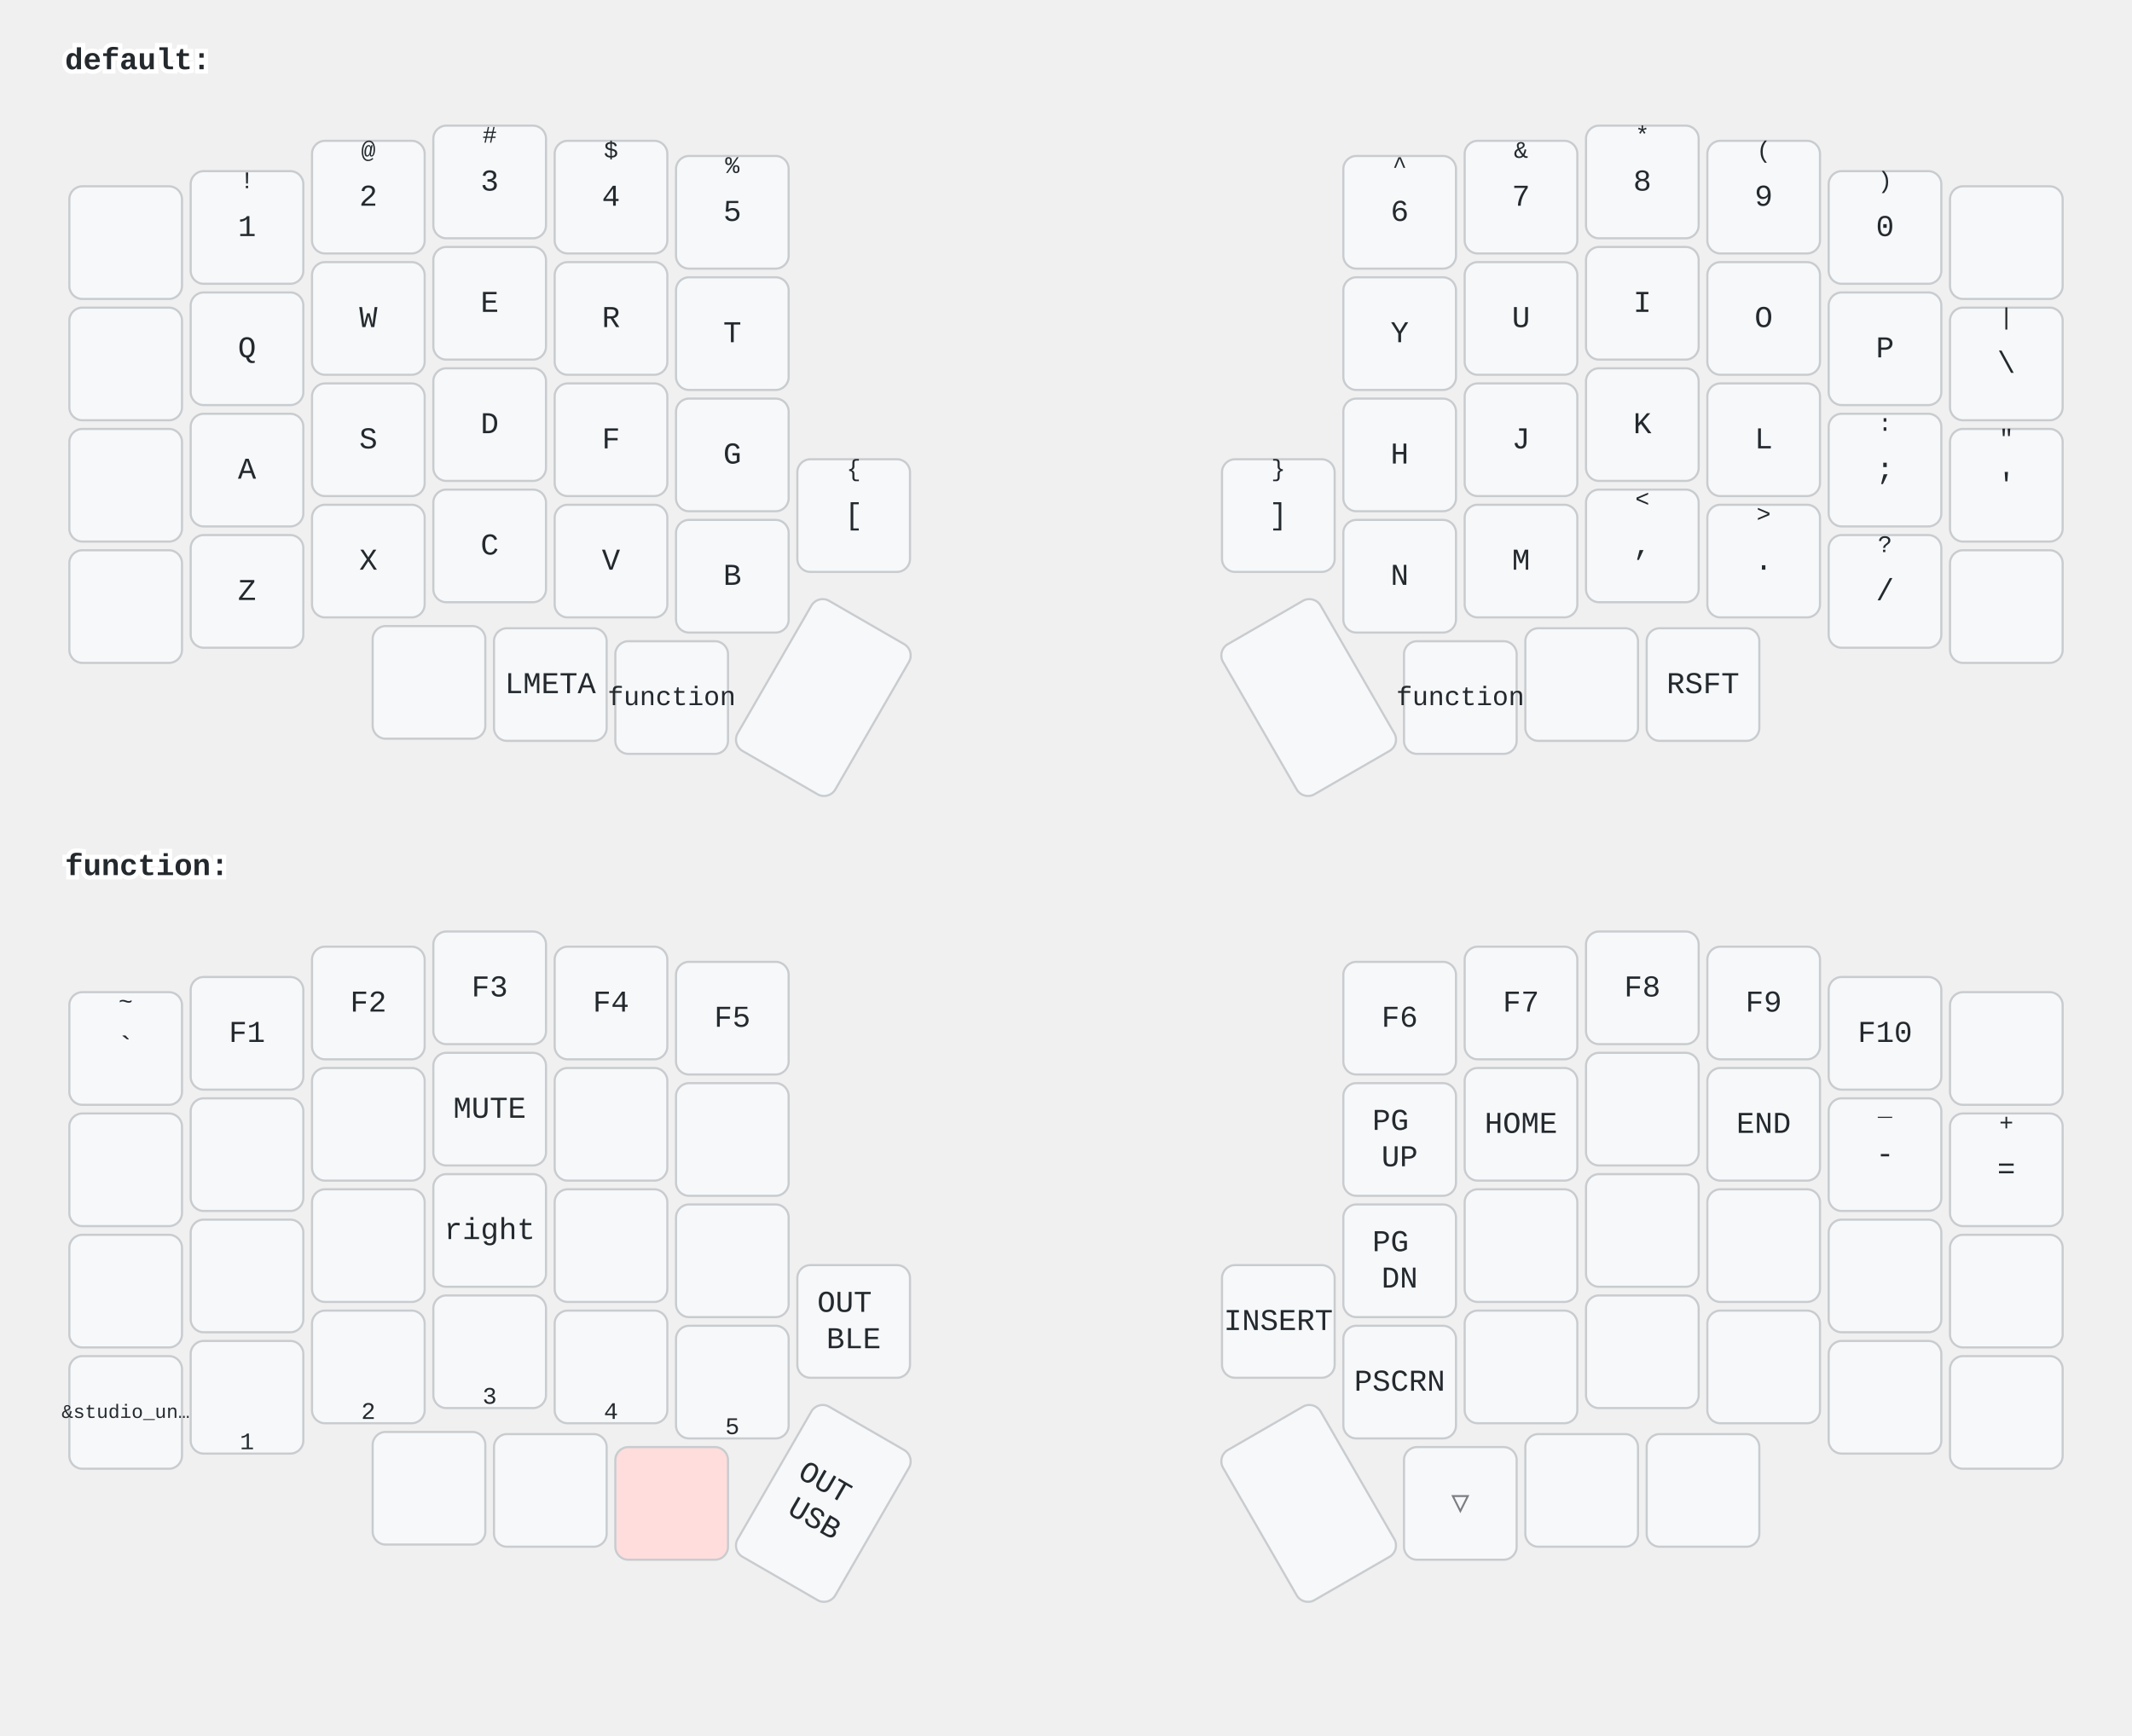
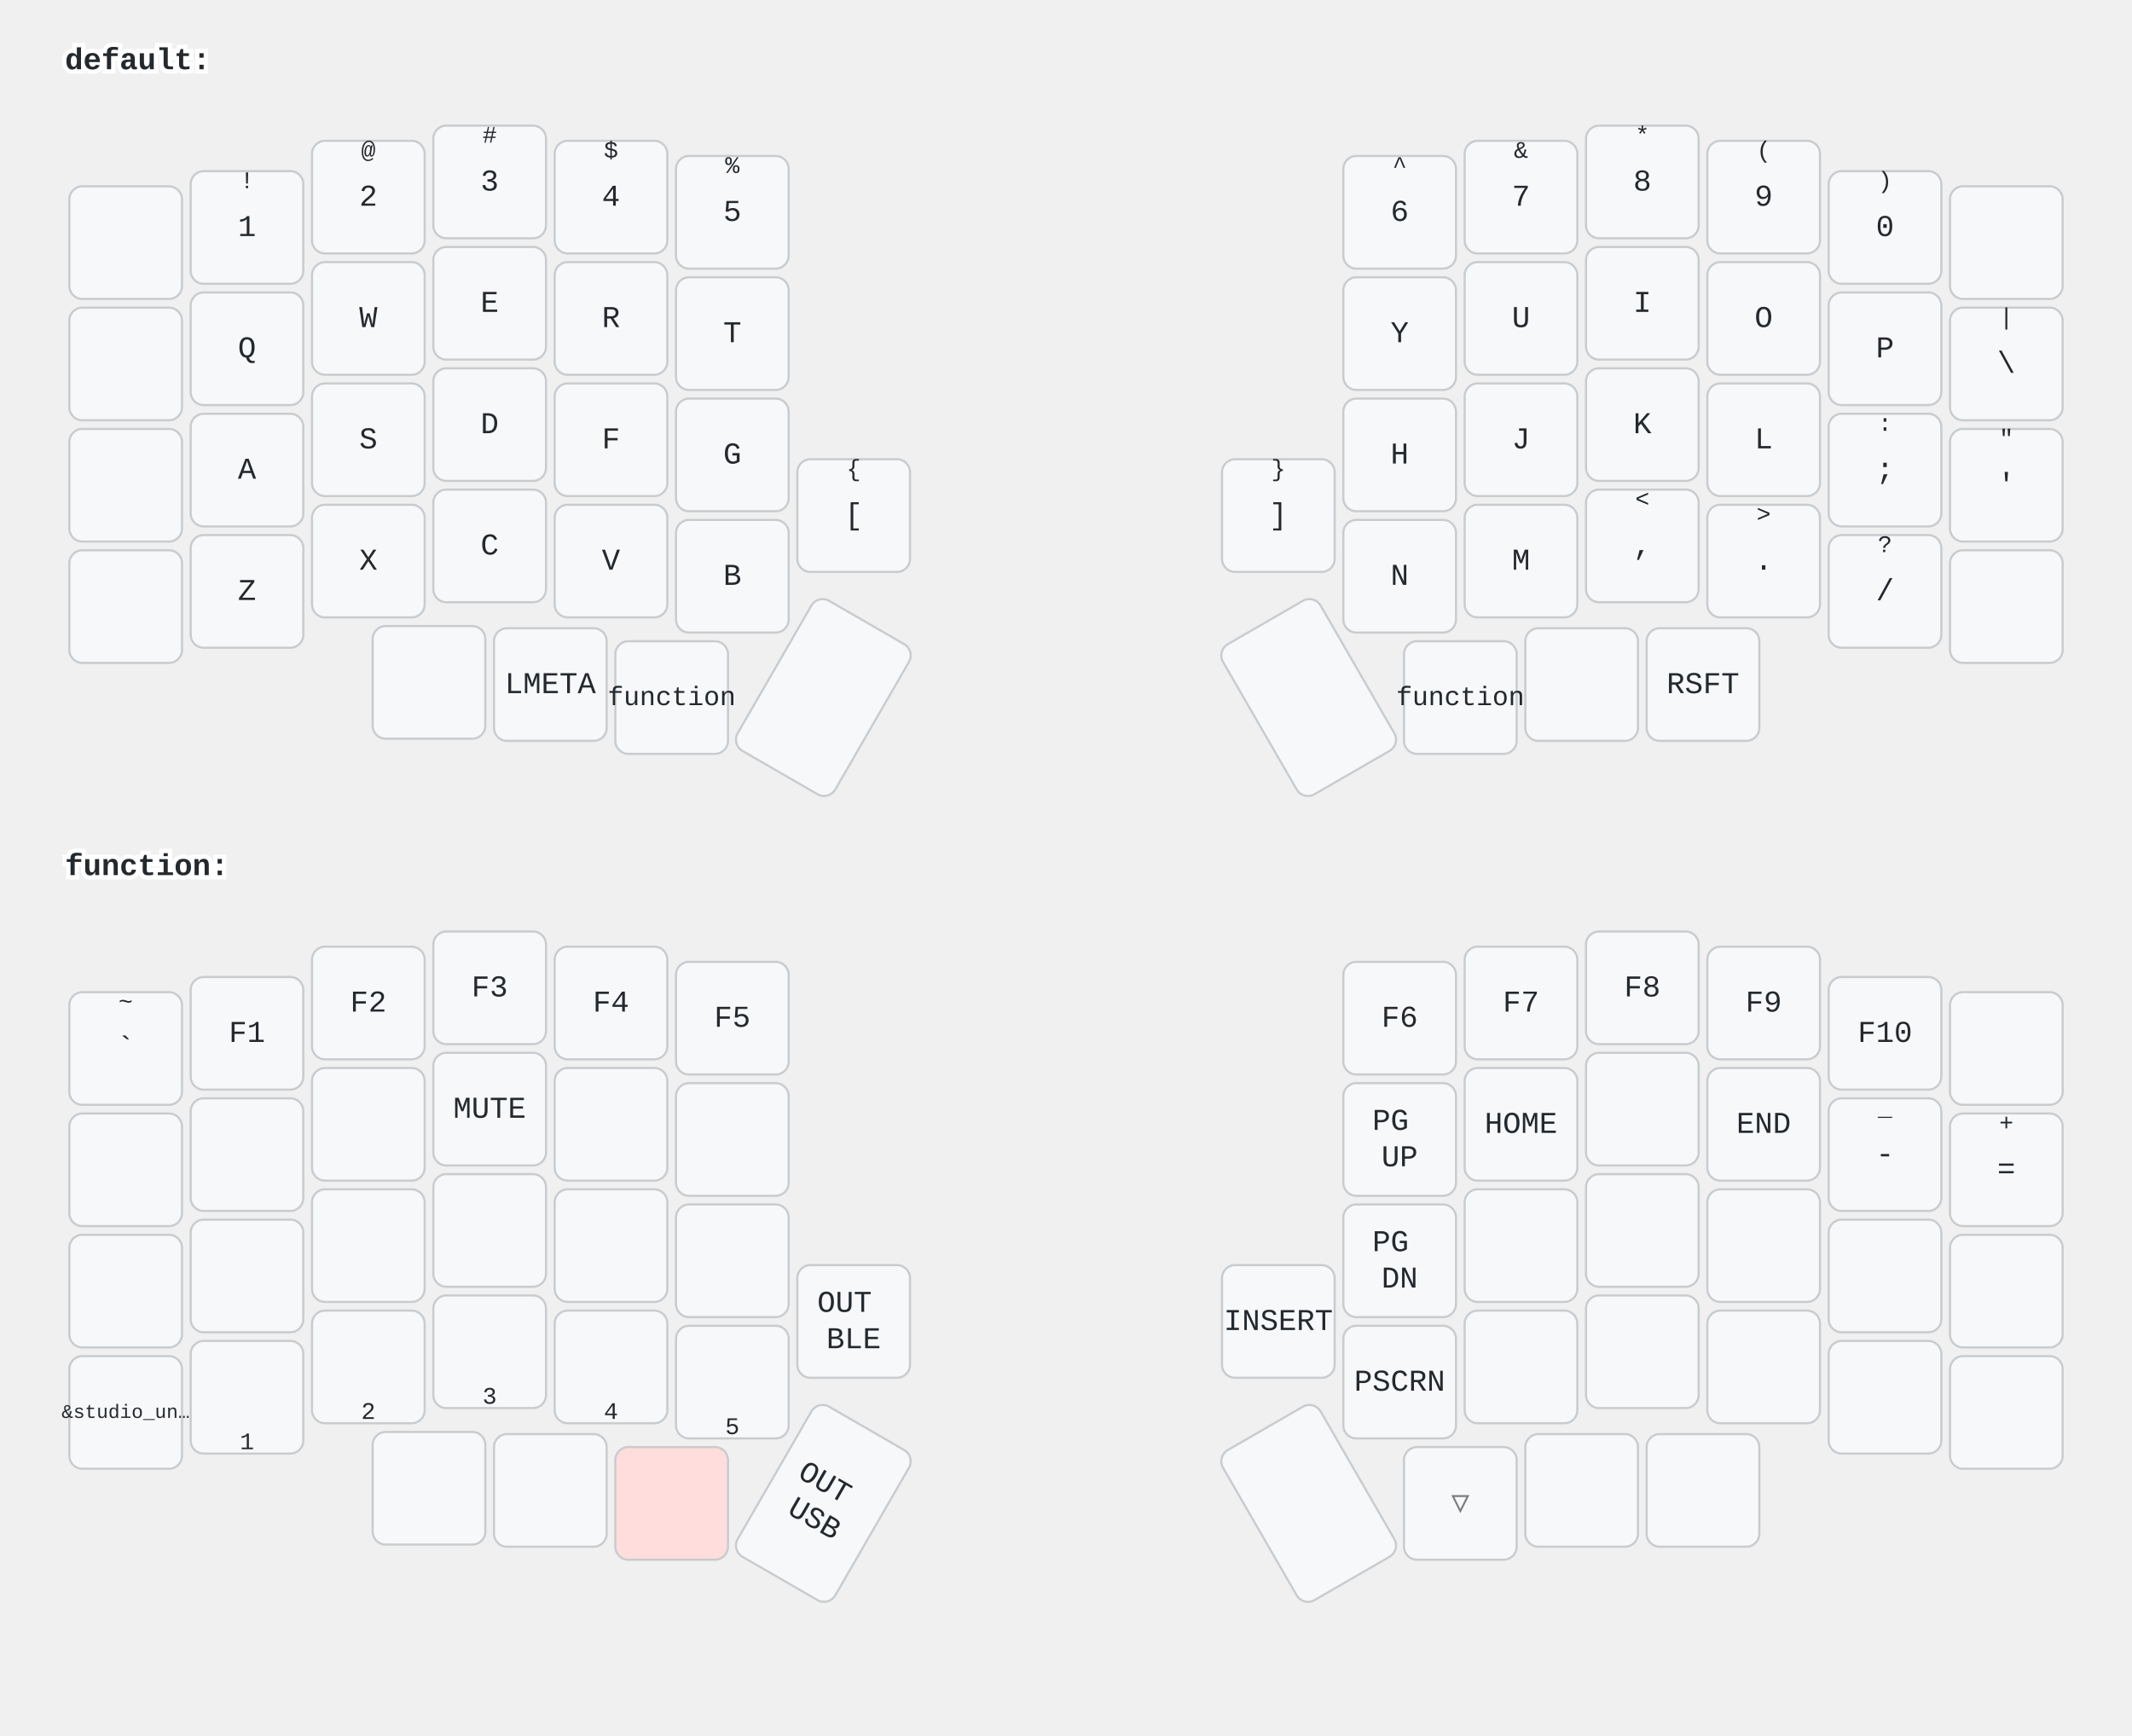
<svg xmlns="http://www.w3.org/2000/svg" xmlns:xlink="http://www.w3.org/1999/xlink" width="984" height="801" viewBox="0 0 984 801" class="keymap">
  <defs>/* start glyphs */
<svg id="mdi:apple-keyboard-caps">
      <svg id="mdi-apple-keyboard-caps" viewBox="0 0 24 24">
        <path d="M15,14V8H17.17L12,2.83L6.83,8H9V14H15M12,0L22,10H17V16H7V10H2L12,0M7,18H17V24H7V18M15,20H9V22H15V20Z" />
      </svg>
    </svg>
    <svg id="mdi:apple-keyboard-control">
      <svg id="mdi-apple-keyboard-control" viewBox="0 0 24 24">
        <path d="M19.78,11.78L18.36,13.19L12,6.83L5.64,13.19L4.22,11.78L12,4L19.78,11.78Z" />
      </svg>
    </svg>
    <svg id="mdi:apple-keyboard-option">
      <svg id="mdi-apple-keyboard-option" viewBox="0 0 24 24">
        <path d="M3,4H9.11L16.15,18H21V20H14.88L7.84,6H3V4M14,4H21V6H14V4Z" />
      </svg>
    </svg>
    <svg id="mdi:apple-keyboard-shift">
      <svg id="mdi-apple-keyboard-shift" viewBox="0 0 24 24">
        <path d="M15,18V12H17.17L12,6.83L6.83,12H9V18H15M12,4L22,14H17V20H7V14H2L12,4Z" />
      </svg>
    </svg>
    <svg id="mdi:arrow-down-bold">
      <svg id="mdi-arrow-down-bold" viewBox="0 0 24 24">
        <path d="M9,4H15V12H19.84L12,19.84L4.16,12H9V4Z" />
      </svg>
    </svg>
    <svg id="mdi:arrow-left-bold">
      <svg id="mdi-arrow-left-bold" viewBox="0 0 24 24">
        <path d="M20,9V15H12V19.84L4.16,12L12,4.16V9H20Z" />
      </svg>
    </svg>
    <svg id="mdi:arrow-right-bold">
      <svg id="mdi-arrow-right-bold" viewBox="0 0 24 24">
        <path d="M4,15V9H12V4.16L19.84,12L12,19.84V15H4Z" />
      </svg>
    </svg>
    <svg id="mdi:arrow-up-bold">
      <svg id="mdi-arrow-up-bold" viewBox="0 0 24 24">
        <path d="M15,20H9V12H4.16L12,4.16L19.84,12H15V20Z" />
      </svg>
    </svg>
    <svg id="mdi:backspace">
      <svg id="mdi-backspace" viewBox="0 0 24 24">
        <path d="M22,3H7C6.31,3 5.77,3.35 5.41,3.88L0,12L5.41,20.11C5.77,20.64 6.31,21 7,21H22A2,2 0 0,0 24,19V5A2,2 0 0,0 22,3M19,15.59L17.59,17L14,13.41L10.41,17L9,15.59L12.59,12L9,8.41L10.41,7L14,10.59L17.59,7L19,8.41L15.41,12" />
      </svg>
    </svg>
    <svg id="mdi:backspace-reverse-outline">
      <svg id="mdi-backspace-reverse-outline" viewBox="0 0 24 24">
        <path d="M5,15.59L6.41,17L10,13.41L13.59,17L15,15.59L11.41,12L15,8.41L13.59,7L10,10.59L6.41,7L5,8.41L8.59,12L5,15.59M2,3A2,2 0 0,0 0,5V19A2,2 0 0,0 2,21H17C17.69,21 18.23,20.64 18.59,20.11L24,12L18.59,3.88C18.23,3.35 17.69,3 17,3H2M2,5H17L21.72,12L17,19H2V5Z" />
      </svg>
    </svg>
    <svg id="mdi:bluetooth-connect">
      <svg id="mdi-bluetooth-connect" viewBox="0 0 24 24">
        <path d="M19,10L17,12L19,14L21,12M14.88,16.29L13,18.17V14.41M13,5.83L14.88,7.71L13,9.58M17.71,7.71L12,2H11V9.58L6.41,5L5,6.41L10.59,12L5,17.58L6.41,19L11,14.41V22H12L17.71,16.29L13.41,12M7,12L5,10L3,12L5,14L7,12Z" />
      </svg>
    </svg>
    <svg id="mdi:keyboard-esc">
      <svg id="mdi-keyboard-esc" viewBox="0 0 24 24">
        <path d="M1 7H7V9H3V11H7V13H3V15H7V17H1V7M11 7H15V9H11V11H13C14.11 11 15 11.9 15 13V15C15 16.11 14.11 17 13 17H9V15H13V13H11C9.9 13 9 12.11 9 11V9C9 7.9 9.9 7 11 7M19 7H21C22.11 7 23 7.9 23 9V10H21V9H19V15H21V14H23V15C23 16.11 22.11 17 21 17H19C17.9 17 17 16.11 17 15V9C17 7.9 17.9 7 19 7Z" />
      </svg>
    </svg>
    <svg id="mdi:keyboard-return">
      <svg id="mdi-keyboard-return" viewBox="0 0 24 24">
        <path d="M19,7V11H5.83L9.41,7.41L8,6L2,12L8,18L9.41,16.58L5.83,13H21V7H19Z" />
      </svg>
    </svg>
    <svg id="mdi:keyboard-space">
      <svg id="mdi-keyboard-space" viewBox="0 0 24 24">
        <path d="M3 15H5V19H19V15H21V19C21 20.1 20.1 21 19 21H5C3.9 21 3 20.1 3 19V15Z" />
      </svg>
    </svg>
    <svg id="mdi:keyboard-tab">
      <svg id="mdi-keyboard-tab" viewBox="0 0 24 24">
        <path d="M20,18H22V6H20M11.59,7.41L15.17,11H1V13H15.17L11.59,16.58L13,18L19,12L13,6L11.59,7.41Z" />
      </svg>
    </svg>
    <svg id="mdi:minus-circle-outline">
      <svg id="mdi-minus-circle-outline" viewBox="0 0 24 24">
        <path d="M12,20C7.59,20 4,16.41 4,12C4,7.59 7.59,4 12,4C16.41,4 20,7.59 20,12C20,16.41 16.41,20 12,20M12,2A10,10 0 0,0 2,12A10,10 0 0,0 12,22A10,10 0 0,0 22,12A10,10 0 0,0 12,2M7,13H17V11H7" />
      </svg>
    </svg>
    <svg id="mdi:volume-high">
      <svg id="mdi-volume-high" viewBox="0 0 24 24">
        <path d="M14,3.23V5.29C16.89,6.15 19,8.83 19,12C19,15.17 16.89,17.84 14,18.7V20.77C18,19.86 21,16.28 21,12C21,7.72 18,4.14 14,3.23M16.5,12C16.5,10.23 15.5,8.71 14,7.97V16C15.5,15.29 16.5,13.76 16.5,12M3,9V15H7L12,20V4L7,9H3Z" />
      </svg>
    </svg>
    <svg id="mdi:volume-low">
      <svg id="mdi-volume-low" viewBox="0 0 24 24">
        <path d="M7,9V15H11L16,20V4L11,9H7Z" />
      </svg>
    </svg>
    <svg id="mdi:volume-off">
      <svg id="mdi-volume-off" viewBox="0 0 24 24">
        <path d="M12,4L9.91,6.09L12,8.18M4.27,3L3,4.27L7.73,9H3V15H7L12,20V13.27L16.25,17.53C15.58,18.04 14.83,18.46 14,18.7V20.77C15.38,20.45 16.63,19.82 17.68,18.96L19.73,21L21,19.73L12,10.73M19,12C19,12.94 18.8,13.82 18.46,14.64L19.97,16.15C20.62,14.91 21,13.5 21,12C21,7.72 18,4.14 14,3.23V5.29C16.89,6.15 19,8.83 19,12M16.5,12C16.5,10.23 15.5,8.71 14,7.97V10.18L16.45,12.63C16.5,12.43 16.5,12.21 16.5,12Z" />
      </svg>
    </svg>
  </defs>/* end glyphs */
<style>/* inherit to force styles through use tags */
svg path {
    fill: inherit;
}

/* font and background color specifications */
svg.keymap {
    font-family: SFMono-Regular,Consolas,Liberation Mono,Menlo,monospace;
    font-size: 14px;
    font-kerning: normal;
    text-rendering: optimizeLegibility;
    fill: #24292e;
}

/* default key styling */
rect.key {
    fill: #f6f8fa;
}

rect.key, rect.combo {
    stroke: #c9cccf;
    stroke-width: 1;
}

/* default key side styling, only used is draw_key_sides is set */
rect.side {
    filter: brightness(90%);
}

/* color accent for combo boxes */
rect.combo, rect.combo-separate {
    fill: #cdf;
}

/* color accent for held keys */
rect.held, rect.combo.held {
    fill: #fdd;
}

/* color accent for ghost (optional) keys */
rect.ghost, rect.combo.ghost {
    stroke-dasharray: 4, 4;
    stroke-width: 2;
}

text {
    text-anchor: middle;
    dominant-baseline: middle;
}

/* styling for layer labels */
text.label {
    font-weight: bold;
    text-anchor: start;
    stroke: white;
    stroke-width: 4;
    paint-order: stroke;
}

/* styling for optional footer */
text.footer {
    text-anchor: end;
    dominant-baseline: auto;
    stroke: white;
    stroke-width: 4;
    paint-order: stroke;
}

/* styling for combo tap, and key non-tap label text */
text.combo, text.hold, text.shifted, text.left, text.right {
    font-size: 11px;
}

text.hold {
    text-anchor: middle;
    dominant-baseline: auto;
}

text.shifted {
    text-anchor: middle;
    dominant-baseline: hanging;
}

text.left {
    text-anchor: start;
}

text.right {
    text-anchor: end;
}

text.layer-activator {
    text-decoration: underline;
}

/* styling for hold/shifted label text in combo box */
text.combo.hold, text.combo.shifted, text.combo.left, text.combo.right {
    font-size: 8px;
}

/* lighter symbol for transparent keys */
text.trans {
    fill: #7b7e81;
}

/* styling for combo dendrons */
path.combo {
    stroke-width: 1;
    stroke: gray;
    fill: none;
}

/* Start Tabler Icons Cleanup */
/* cannot use height/width with glyphs */
.icon-tabler &gt; path {
    fill: inherit;
    stroke: inherit;
    stroke-width: 2;
}
/* hide tabler's default box */
.icon-tabler &gt; path[stroke="none"][fill="none"] {
    visibility: hidden;
}
/* End Tabler Icons Cleanup */
</style>
  <g transform="translate(30, 0)" class="layer-default">
    <text x="0" y="28" class="label" id="default">default:</text>
    <g transform="translate(0, 56)">
      <g transform="translate(28, 56)" class="key keypos-0">
        <rect rx="6" ry="6" x="-26" y="-26" width="52" height="52" class="key" />
        <use href="#mdi:keyboard-esc" xlink:href="#mdi:keyboard-esc" x="-7" y="-7" height="14" width="14.0" class="key tap glyph mdi:keyboard-esc" />
      </g>
      <g transform="translate(84, 49)" class="key keypos-1">
        <rect rx="6" ry="6" x="-26" y="-26" width="52" height="52" class="key" />
        <text x="0" y="0" class="key tap">1</text>
        <text x="0" y="-24" class="key shifted">!</text>
      </g>
      <g transform="translate(140, 35)" class="key keypos-2">
        <rect rx="6" ry="6" x="-26" y="-26" width="52" height="52" class="key" />
        <text x="0" y="0" class="key tap">2</text>
        <text x="0" y="-24" class="key shifted">@</text>
      </g>
      <g transform="translate(196, 28)" class="key keypos-3">
        <rect rx="6" ry="6" x="-26" y="-26" width="52" height="52" class="key" />
        <text x="0" y="0" class="key tap">3</text>
        <text x="0" y="-24" class="key shifted">#</text>
      </g>
      <g transform="translate(252, 35)" class="key keypos-4">
        <rect rx="6" ry="6" x="-26" y="-26" width="52" height="52" class="key" />
        <text x="0" y="0" class="key tap">4</text>
        <text x="0" y="-24" class="key shifted">$</text>
      </g>
      <g transform="translate(308, 42)" class="key keypos-5">
        <rect rx="6" ry="6" x="-26" y="-26" width="52" height="52" class="key" />
        <text x="0" y="0" class="key tap">5</text>
        <text x="0" y="-24" class="key shifted">%</text>
      </g>
      <g transform="translate(616, 42)" class="key keypos-6">
        <rect rx="6" ry="6" x="-26" y="-26" width="52" height="52" class="key" />
        <text x="0" y="0" class="key tap">6</text>
        <text x="0" y="-24" class="key shifted">^</text>
      </g>
      <g transform="translate(672, 35)" class="key keypos-7">
        <rect rx="6" ry="6" x="-26" y="-26" width="52" height="52" class="key" />
        <text x="0" y="0" class="key tap">7</text>
        <text x="0" y="-24" class="key shifted">&amp;</text>
      </g>
      <g transform="translate(728, 28)" class="key keypos-8">
        <rect rx="6" ry="6" x="-26" y="-26" width="52" height="52" class="key" />
        <text x="0" y="0" class="key tap">8</text>
        <text x="0" y="-24" class="key shifted">*</text>
      </g>
      <g transform="translate(784, 35)" class="key keypos-9">
        <rect rx="6" ry="6" x="-26" y="-26" width="52" height="52" class="key" />
        <text x="0" y="0" class="key tap">9</text>
        <text x="0" y="-24" class="key shifted">(</text>
      </g>
      <g transform="translate(840, 49)" class="key keypos-10">
        <rect rx="6" ry="6" x="-26" y="-26" width="52" height="52" class="key" />
        <text x="0" y="0" class="key tap">0</text>
        <text x="0" y="-24" class="key shifted">)</text>
      </g>
      <g transform="translate(896, 56)" class="key backspace keypos-11">
        <rect rx="6" ry="6" x="-26" y="-26" width="52" height="52" class="key backspace" />
        <use href="#mdi:backspace" xlink:href="#mdi:backspace" x="-7" y="-7" height="14" width="14.0" class="key backspace tap glyph mdi:backspace" />
      </g>
      <g transform="translate(28, 112)" class="key keypos-12">
        <rect rx="6" ry="6" x="-26" y="-26" width="52" height="52" class="key" />
        <use href="#mdi:keyboard-tab" xlink:href="#mdi:keyboard-tab" x="-7" y="-7" height="14" width="14.0" class="key tap glyph mdi:keyboard-tab" />
      </g>
      <g transform="translate(84, 105)" class="key keypos-13">
        <rect rx="6" ry="6" x="-26" y="-26" width="52" height="52" class="key" />
        <text x="0" y="0" class="key tap">Q</text>
      </g>
      <g transform="translate(140, 91)" class="key keypos-14">
        <rect rx="6" ry="6" x="-26" y="-26" width="52" height="52" class="key" />
        <text x="0" y="0" class="key tap">W</text>
      </g>
      <g transform="translate(196, 84)" class="key keypos-15">
        <rect rx="6" ry="6" x="-26" y="-26" width="52" height="52" class="key" />
        <text x="0" y="0" class="key tap">E</text>
      </g>
      <g transform="translate(252, 91)" class="key keypos-16">
        <rect rx="6" ry="6" x="-26" y="-26" width="52" height="52" class="key" />
        <text x="0" y="0" class="key tap">R</text>
      </g>
      <g transform="translate(308, 98)" class="key keypos-17">
        <rect rx="6" ry="6" x="-26" y="-26" width="52" height="52" class="key" />
        <text x="0" y="0" class="key tap">T</text>
      </g>
      <g transform="translate(616, 98)" class="key keypos-18">
        <rect rx="6" ry="6" x="-26" y="-26" width="52" height="52" class="key" />
        <text x="0" y="0" class="key tap">Y</text>
      </g>
      <g transform="translate(672, 91)" class="key keypos-19">
        <rect rx="6" ry="6" x="-26" y="-26" width="52" height="52" class="key" />
        <text x="0" y="0" class="key tap">U</text>
      </g>
      <g transform="translate(728, 84)" class="key keypos-20">
        <rect rx="6" ry="6" x="-26" y="-26" width="52" height="52" class="key" />
        <text x="0" y="0" class="key tap">I</text>
      </g>
      <g transform="translate(784, 91)" class="key keypos-21">
        <rect rx="6" ry="6" x="-26" y="-26" width="52" height="52" class="key" />
        <text x="0" y="0" class="key tap">O</text>
      </g>
      <g transform="translate(840, 105)" class="key keypos-22">
        <rect rx="6" ry="6" x="-26" y="-26" width="52" height="52" class="key" />
        <text x="0" y="0" class="key tap">P</text>
      </g>
      <g transform="translate(896, 112)" class="key keypos-23">
        <rect rx="6" ry="6" x="-26" y="-26" width="52" height="52" class="key" />
        <text x="0" y="0" class="key tap">\</text>
        <text x="0" y="-24" class="key shifted">|</text>
      </g>
      <g transform="translate(28, 168)" class="key keypos-24">
        <rect rx="6" ry="6" x="-26" y="-26" width="52" height="52" class="key" />
        <use href="#mdi:apple-keyboard-control" xlink:href="#mdi:apple-keyboard-control" x="-7" y="-7" height="14" width="14.0" class="key tap glyph mdi:apple-keyboard-control" />
      </g>
      <g transform="translate(84, 161)" class="key keypos-25">
        <rect rx="6" ry="6" x="-26" y="-26" width="52" height="52" class="key" />
        <text x="0" y="0" class="key tap">A</text>
      </g>
      <g transform="translate(140, 147)" class="key keypos-26">
        <rect rx="6" ry="6" x="-26" y="-26" width="52" height="52" class="key" />
        <text x="0" y="0" class="key tap">S</text>
      </g>
      <g transform="translate(196, 140)" class="key keypos-27">
        <rect rx="6" ry="6" x="-26" y="-26" width="52" height="52" class="key" />
        <text x="0" y="0" class="key tap">D</text>
      </g>
      <g transform="translate(252, 147)" class="key keypos-28">
        <rect rx="6" ry="6" x="-26" y="-26" width="52" height="52" class="key" />
        <text x="0" y="0" class="key tap">F</text>
      </g>
      <g transform="translate(308, 154)" class="key keypos-29">
        <rect rx="6" ry="6" x="-26" y="-26" width="52" height="52" class="key" />
        <text x="0" y="0" class="key tap">G</text>
      </g>
      <g transform="translate(616, 154)" class="key keypos-30">
        <rect rx="6" ry="6" x="-26" y="-26" width="52" height="52" class="key" />
        <text x="0" y="0" class="key tap">H</text>
      </g>
      <g transform="translate(672, 147)" class="key keypos-31">
        <rect rx="6" ry="6" x="-26" y="-26" width="52" height="52" class="key" />
        <text x="0" y="0" class="key tap">J</text>
      </g>
      <g transform="translate(728, 140)" class="key keypos-32">
        <rect rx="6" ry="6" x="-26" y="-26" width="52" height="52" class="key" />
        <text x="0" y="0" class="key tap">K</text>
      </g>
      <g transform="translate(784, 147)" class="key keypos-33">
        <rect rx="6" ry="6" x="-26" y="-26" width="52" height="52" class="key" />
        <text x="0" y="0" class="key tap">L</text>
      </g>
      <g transform="translate(840, 161)" class="key keypos-34">
        <rect rx="6" ry="6" x="-26" y="-26" width="52" height="52" class="key" />
        <text x="0" y="0" class="key tap">;</text>
        <text x="0" y="-24" class="key shifted">:</text>
      </g>
      <g transform="translate(896, 168)" class="key keypos-35">
        <rect rx="6" ry="6" x="-26" y="-26" width="52" height="52" class="key" />
        <text x="0" y="0" class="key tap">'</text>
        <text x="0" y="-24" class="key shifted">"</text>
      </g>
      <g transform="translate(28, 224)" class="key keypos-36">
        <rect rx="6" ry="6" x="-26" y="-26" width="52" height="52" class="key" />
        <use href="#mdi:apple-keyboard-shift" xlink:href="#mdi:apple-keyboard-shift" x="-7" y="-7" height="14" width="14.0" class="key tap glyph mdi:apple-keyboard-shift" />
      </g>
      <g transform="translate(84, 217)" class="key keypos-37">
        <rect rx="6" ry="6" x="-26" y="-26" width="52" height="52" class="key" />
        <text x="0" y="0" class="key tap">Z</text>
      </g>
      <g transform="translate(140, 203)" class="key keypos-38">
        <rect rx="6" ry="6" x="-26" y="-26" width="52" height="52" class="key" />
        <text x="0" y="0" class="key tap">X</text>
      </g>
      <g transform="translate(196, 196)" class="key keypos-39">
        <rect rx="6" ry="6" x="-26" y="-26" width="52" height="52" class="key" />
        <text x="0" y="0" class="key tap">C</text>
      </g>
      <g transform="translate(252, 203)" class="key keypos-40">
        <rect rx="6" ry="6" x="-26" y="-26" width="52" height="52" class="key" />
        <text x="0" y="0" class="key tap">V</text>
      </g>
      <g transform="translate(308, 210)" class="key keypos-41">
        <rect rx="6" ry="6" x="-26" y="-26" width="52" height="52" class="key" />
        <text x="0" y="0" class="key tap">B</text>
      </g>
      <g transform="translate(364, 182)" class="key keypos-42">
        <rect rx="6" ry="6" x="-26" y="-26" width="52" height="52" class="key" />
        <text x="0" y="0" class="key tap">[</text>
        <text x="0" y="-24" class="key shifted">{</text>
      </g>
      <g transform="translate(560, 182)" class="key keypos-43">
        <rect rx="6" ry="6" x="-26" y="-26" width="52" height="52" class="key" />
        <text x="0" y="0" class="key tap">]</text>
        <text x="0" y="-24" class="key shifted">}</text>
      </g>
      <g transform="translate(616, 210)" class="key keypos-44">
        <rect rx="6" ry="6" x="-26" y="-26" width="52" height="52" class="key" />
        <text x="0" y="0" class="key tap">N</text>
      </g>
      <g transform="translate(672, 203)" class="key keypos-45">
        <rect rx="6" ry="6" x="-26" y="-26" width="52" height="52" class="key" />
        <text x="0" y="0" class="key tap">M</text>
      </g>
      <g transform="translate(728, 196)" class="key keypos-46">
        <rect rx="6" ry="6" x="-26" y="-26" width="52" height="52" class="key" />
        <text x="0" y="0" class="key tap">,</text>
        <text x="0" y="-24" class="key shifted">&lt;</text>
      </g>
      <g transform="translate(784, 203)" class="key keypos-47">
        <rect rx="6" ry="6" x="-26" y="-26" width="52" height="52" class="key" />
        <text x="0" y="0" class="key tap">.</text>
        <text x="0" y="-24" class="key shifted">&gt;</text>
      </g>
      <g transform="translate(840, 217)" class="key keypos-48">
        <rect rx="6" ry="6" x="-26" y="-26" width="52" height="52" class="key" />
        <text x="0" y="0" class="key tap">/</text>
        <text x="0" y="-24" class="key shifted">?</text>
      </g>
      <g transform="translate(896, 224)" class="key keypos-49">
        <rect rx="6" ry="6" x="-26" y="-26" width="52" height="52" class="key" />
        <use href="#mdi:apple-keyboard-shift" xlink:href="#mdi:apple-keyboard-shift" x="-7" y="-7" height="14" width="14.0" class="key tap glyph mdi:apple-keyboard-shift" />
      </g>
      <g transform="translate(168, 259)" class="key keypos-50">
        <rect rx="6" ry="6" x="-26" y="-26" width="52" height="52" class="key" />
        <use href="#mdi:apple-keyboard-option" xlink:href="#mdi:apple-keyboard-option" x="-7" y="-7" height="14" width="14.0" class="key tap glyph mdi:apple-keyboard-option" />
      </g>
      <g transform="translate(224, 260)" class="key keypos-51">
        <rect rx="6" ry="6" x="-26" y="-26" width="52" height="52" class="key" />
        <text x="0" y="0" class="key tap">LMETA</text>
      </g>
      <g transform="translate(280, 266)" class="key keypos-52">
        <rect rx="6" ry="6" x="-26" y="-26" width="52" height="52" class="key" />
        <a href="#function">
          <text x="0" y="0" class="key tap layer-activator">
            <tspan style="font-size: 88%">function</tspan>
          </text>
        </a>
      </g>
      <g transform="translate(350, 266) rotate(30.0)" class="key keypos-53">
        <rect rx="6" ry="6" x="-26" y="-40" width="52" height="80" class="key" />
        <use href="#mdi:keyboard-space" xlink:href="#mdi:keyboard-space" x="-7" y="-7" height="14" width="14.0" class="key tap glyph mdi:keyboard-space" />
      </g>
      <g transform="translate(574, 266) rotate(-30.0)" class="key enter keypos-54">
        <rect rx="6" ry="6" x="-26" y="-40" width="52" height="80" class="key enter" />
        <use href="#mdi:keyboard-return" xlink:href="#mdi:keyboard-return" x="-7" y="-7" height="14" width="14.0" class="key enter tap glyph mdi:keyboard-return" />
      </g>
      <g transform="translate(644, 266)" class="key keypos-55">
        <rect rx="6" ry="6" x="-26" y="-26" width="52" height="52" class="key" />
        <a href="#function">
          <text x="0" y="0" class="key tap layer-activator">
            <tspan style="font-size: 88%">function</tspan>
          </text>
        </a>
      </g>
      <g transform="translate(700, 260)" class="key keypos-56">
        <rect rx="6" ry="6" x="-26" y="-26" width="52" height="52" class="key" />
        <use href="#mdi:apple-keyboard-control" xlink:href="#mdi:apple-keyboard-control" x="-7" y="-7" height="14" width="14.0" class="key tap glyph mdi:apple-keyboard-control" />
      </g>
      <g transform="translate(756, 260)" class="key keypos-57">
        <rect rx="6" ry="6" x="-26" y="-26" width="52" height="52" class="key" />
        <text x="0" y="0" class="key tap">RSFT</text>
      </g>
    </g>
  </g>
  <g transform="translate(30, 372)" class="layer-function">
    <text x="0" y="28" class="label" id="function">function:</text>
    <g transform="translate(0, 56)">
      <g transform="translate(28, 56)" class="key keypos-0">
        <rect rx="6" ry="6" x="-26" y="-26" width="52" height="52" class="key" />
        <text x="0" y="0" class="key tap">`</text>
        <text x="0" y="-24" class="key shifted">~</text>
      </g>
      <g transform="translate(84, 49)" class="key keypos-1">
        <rect rx="6" ry="6" x="-26" y="-26" width="52" height="52" class="key" />
        <text x="0" y="0" class="key tap">F1</text>
      </g>
      <g transform="translate(140, 35)" class="key keypos-2">
        <rect rx="6" ry="6" x="-26" y="-26" width="52" height="52" class="key" />
        <text x="0" y="0" class="key tap">F2</text>
      </g>
      <g transform="translate(196, 28)" class="key keypos-3">
        <rect rx="6" ry="6" x="-26" y="-26" width="52" height="52" class="key" />
        <text x="0" y="0" class="key tap">F3</text>
      </g>
      <g transform="translate(252, 35)" class="key keypos-4">
        <rect rx="6" ry="6" x="-26" y="-26" width="52" height="52" class="key" />
        <text x="0" y="0" class="key tap">F4</text>
      </g>
      <g transform="translate(308, 42)" class="key keypos-5">
        <rect rx="6" ry="6" x="-26" y="-26" width="52" height="52" class="key" />
        <text x="0" y="0" class="key tap">F5</text>
      </g>
      <g transform="translate(616, 42)" class="key keypos-6">
        <rect rx="6" ry="6" x="-26" y="-26" width="52" height="52" class="key" />
        <text x="0" y="0" class="key tap">F6</text>
      </g>
      <g transform="translate(672, 35)" class="key keypos-7">
        <rect rx="6" ry="6" x="-26" y="-26" width="52" height="52" class="key" />
        <text x="0" y="0" class="key tap">F7</text>
      </g>
      <g transform="translate(728, 28)" class="key keypos-8">
        <rect rx="6" ry="6" x="-26" y="-26" width="52" height="52" class="key" />
        <text x="0" y="0" class="key tap">F8</text>
      </g>
      <g transform="translate(784, 35)" class="key keypos-9">
        <rect rx="6" ry="6" x="-26" y="-26" width="52" height="52" class="key" />
        <text x="0" y="0" class="key tap">F9</text>
      </g>
      <g transform="translate(840, 49)" class="key keypos-10">
        <rect rx="6" ry="6" x="-26" y="-26" width="52" height="52" class="key" />
        <text x="0" y="0" class="key tap">F10</text>
      </g>
      <g transform="translate(896, 56)" class="key keypos-11">
        <rect rx="6" ry="6" x="-26" y="-26" width="52" height="52" class="key" />
        <use href="#mdi:backspace-reverse-outline" xlink:href="#mdi:backspace-reverse-outline" x="-7" y="-7" height="14" width="14.0" class="key tap glyph mdi:backspace-reverse-outline" />
      </g>
      <g transform="translate(28, 112)" class="key none keypos-12">
        <rect rx="6" ry="6" x="-26" y="-26" width="52" height="52" class="key none" />
        <use href="#mdi:minus-circle-outline" xlink:href="#mdi:minus-circle-outline" x="-7" y="-7" height="14" width="14.0" class="key none tap glyph mdi:minus-circle-outline" />
      </g>
      <g transform="translate(84, 105)" class="key none keypos-13">
        <rect rx="6" ry="6" x="-26" y="-26" width="52" height="52" class="key none" />
        <use href="#mdi:minus-circle-outline" xlink:href="#mdi:minus-circle-outline" x="-7" y="-7" height="14" width="14.0" class="key none tap glyph mdi:minus-circle-outline" />
      </g>
      <g transform="translate(140, 91)" class="key keypos-14">
        <rect rx="6" ry="6" x="-26" y="-26" width="52" height="52" class="key" />
        <use href="#mdi:arrow-up-bold" xlink:href="#mdi:arrow-up-bold" x="-7" y="-7" height="14" width="14.0" class="key tap glyph mdi:arrow-up-bold" />
      </g>
      <g transform="translate(196, 84)" class="key keypos-15">
        <rect rx="6" ry="6" x="-26" y="-26" width="52" height="52" class="key" />
        <text x="0" y="0" class="key tap">MUTE</text>
        <use href="#mdi:volume-off" xlink:href="#mdi:volume-off" x="-6" y="12" height="12" width="12.0" class="key hold glyph mdi:volume-off" />
      </g>
      <g transform="translate(252, 91)" class="key keypos-16">
        <rect rx="6" ry="6" x="-26" y="-26" width="52" height="52" class="key" />
        <use href="#mdi:volume-low" xlink:href="#mdi:volume-low" x="-7" y="-7" height="14" width="14.0" class="key tap glyph mdi:volume-low" />
      </g>
      <g transform="translate(308, 98)" class="key keypos-17">
        <rect rx="6" ry="6" x="-26" y="-26" width="52" height="52" class="key" />
        <use href="#mdi:volume-high" xlink:href="#mdi:volume-high" x="-7" y="-7" height="14" width="14.0" class="key tap glyph mdi:volume-high" />
      </g>
      <g transform="translate(616, 98)" class="key keypos-18">
        <rect rx="6" ry="6" x="-26" y="-26" width="52" height="52" class="key" />
        <text x="0" y="0" class="key tap">
          <tspan x="0" dy="-0.6em">PG</tspan>
          <tspan x="0" dy="1.2em">UP</tspan>
        </text>
      </g>
      <g transform="translate(672, 91)" class="key keypos-19">
        <rect rx="6" ry="6" x="-26" y="-26" width="52" height="52" class="key" />
        <text x="0" y="0" class="key tap">HOME</text>
      </g>
      <g transform="translate(728, 84)" class="key keypos-20">
        <rect rx="6" ry="6" x="-26" y="-26" width="52" height="52" class="key" />
        <use href="#mdi:arrow-up-bold" xlink:href="#mdi:arrow-up-bold" x="-7" y="-7" height="14" width="14.0" class="key tap glyph mdi:arrow-up-bold" />
      </g>
      <g transform="translate(784, 91)" class="key keypos-21">
        <rect rx="6" ry="6" x="-26" y="-26" width="52" height="52" class="key" />
        <text x="0" y="0" class="key tap">END</text>
      </g>
      <g transform="translate(840, 105)" class="key keypos-22">
        <rect rx="6" ry="6" x="-26" y="-26" width="52" height="52" class="key" />
        <text x="0" y="0" class="key tap">-</text>
        <text x="0" y="-24" class="key shifted">_</text>
      </g>
      <g transform="translate(896, 112)" class="key keypos-23">
        <rect rx="6" ry="6" x="-26" y="-26" width="52" height="52" class="key" />
        <text x="0" y="0" class="key tap">=</text>
        <text x="0" y="-24" class="key shifted">+</text>
      </g>
      <g transform="translate(28, 168)" class="key keypos-24">
        <rect rx="6" ry="6" x="-26" y="-26" width="52" height="52" class="key" />
        <use href="#mdi:apple-keyboard-caps" xlink:href="#mdi:apple-keyboard-caps" x="-7" y="-7" height="14" width="14.0" class="key tap glyph mdi:apple-keyboard-caps" />
      </g>
      <g transform="translate(84, 161)" class="key keypos-25">
        <rect rx="6" ry="6" x="-26" y="-26" width="52" height="52" class="key" />
        <use href="#mdi:arrow-left-bold" xlink:href="#mdi:arrow-left-bold" x="-7" y="-7" height="14" width="14.0" class="key tap glyph mdi:arrow-left-bold" />
      </g>
      <g transform="translate(140, 147)" class="key keypos-26">
        <rect rx="6" ry="6" x="-26" y="-26" width="52" height="52" class="key" />
        <use href="#mdi:arrow-down-bold" xlink:href="#mdi:arrow-down-bold" x="-7" y="-7" height="14" width="14.0" class="key tap glyph mdi:arrow-down-bold" />
      </g>
      <g transform="translate(196, 140)" class="key keypos-27">
        <rect rx="6" ry="6" x="-26" y="-26" width="52" height="52" class="key" />
-         <text x="0" y="0" class="key tap">right</text>
+         <use href="#mdi:arrow-right-bold" xlink:href="#mdi:arrow-right-bold" x="-7" y="-7" height="14" width="14.0" class="key tap glyph mdi:arrow-right-bold" />
      </g>
      <g transform="translate(252, 147)" class="key none keypos-28">
        <rect rx="6" ry="6" x="-26" y="-26" width="52" height="52" class="key none" />
        <use href="#mdi:minus-circle-outline" xlink:href="#mdi:minus-circle-outline" x="-7" y="-7" height="14" width="14.0" class="key none tap glyph mdi:minus-circle-outline" />
      </g>
      <g transform="translate(308, 154)" class="key none keypos-29">
        <rect rx="6" ry="6" x="-26" y="-26" width="52" height="52" class="key none" />
        <use href="#mdi:minus-circle-outline" xlink:href="#mdi:minus-circle-outline" x="-7" y="-7" height="14" width="14.0" class="key none tap glyph mdi:minus-circle-outline" />
      </g>
      <g transform="translate(616, 154)" class="key keypos-30">
        <rect rx="6" ry="6" x="-26" y="-26" width="52" height="52" class="key" />
        <text x="0" y="0" class="key tap">
          <tspan x="0" dy="-0.6em">PG</tspan>
          <tspan x="0" dy="1.2em">DN</tspan>
        </text>
      </g>
      <g transform="translate(672, 147)" class="key keypos-31">
        <rect rx="6" ry="6" x="-26" y="-26" width="52" height="52" class="key" />
        <use href="#mdi:arrow-left-bold" xlink:href="#mdi:arrow-left-bold" x="-7" y="-7" height="14" width="14.0" class="key tap glyph mdi:arrow-left-bold" />
      </g>
      <g transform="translate(728, 140)" class="key keypos-32">
        <rect rx="6" ry="6" x="-26" y="-26" width="52" height="52" class="key" />
        <use href="#mdi:arrow-down-bold" xlink:href="#mdi:arrow-down-bold" x="-7" y="-7" height="14" width="14.0" class="key tap glyph mdi:arrow-down-bold" />
      </g>
      <g transform="translate(784, 147)" class="key keypos-33">
        <rect rx="6" ry="6" x="-26" y="-26" width="52" height="52" class="key" />
        <use href="#mdi:arrow-right-bold" xlink:href="#mdi:arrow-right-bold" x="-7" y="-7" height="14" width="14.0" class="key tap glyph mdi:arrow-right-bold" />
      </g>
      <g transform="translate(840, 161)" class="key none keypos-34">
        <rect rx="6" ry="6" x="-26" y="-26" width="52" height="52" class="key none" />
        <use href="#mdi:minus-circle-outline" xlink:href="#mdi:minus-circle-outline" x="-7" y="-7" height="14" width="14.0" class="key none tap glyph mdi:minus-circle-outline" />
      </g>
      <g transform="translate(896, 168)" class="key none keypos-35">
        <rect rx="6" ry="6" x="-26" y="-26" width="52" height="52" class="key none" />
        <use href="#mdi:minus-circle-outline" xlink:href="#mdi:minus-circle-outline" x="-7" y="-7" height="14" width="14.0" class="key none tap glyph mdi:minus-circle-outline" />
      </g>
      <g transform="translate(28, 224)" class="key keypos-36">
        <rect rx="6" ry="6" x="-26" y="-26" width="52" height="52" class="key" />
        <text x="0" y="0" class="key tap">
          <tspan style="font-size: 64%">&amp;studio_un…</tspan>
        </text>
      </g>
      <g transform="translate(84, 217)" class="key keypos-37">
        <rect rx="6" ry="6" x="-26" y="-26" width="52" height="52" class="key" />
        <text x="0" y="24" class="key hold">1</text>
        <use href="#mdi:bluetooth-connect" xlink:href="#mdi:bluetooth-connect" x="-5" y="-24" height="10" width="10.0" class="key shifted glyph mdi:bluetooth-connect" />
      </g>
      <g transform="translate(140, 203)" class="key keypos-38">
        <rect rx="6" ry="6" x="-26" y="-26" width="52" height="52" class="key" />
        <text x="0" y="24" class="key hold">2</text>
        <use href="#mdi:bluetooth-connect" xlink:href="#mdi:bluetooth-connect" x="-5" y="-24" height="10" width="10.0" class="key shifted glyph mdi:bluetooth-connect" />
      </g>
      <g transform="translate(196, 196)" class="key keypos-39">
        <rect rx="6" ry="6" x="-26" y="-26" width="52" height="52" class="key" />
        <text x="0" y="24" class="key hold">3</text>
        <use href="#mdi:bluetooth-connect" xlink:href="#mdi:bluetooth-connect" x="-5" y="-24" height="10" width="10.0" class="key shifted glyph mdi:bluetooth-connect" />
      </g>
      <g transform="translate(252, 203)" class="key keypos-40">
        <rect rx="6" ry="6" x="-26" y="-26" width="52" height="52" class="key" />
        <text x="0" y="24" class="key hold">4</text>
        <use href="#mdi:bluetooth-connect" xlink:href="#mdi:bluetooth-connect" x="-5" y="-24" height="10" width="10.0" class="key shifted glyph mdi:bluetooth-connect" />
      </g>
      <g transform="translate(308, 210)" class="key keypos-41">
        <rect rx="6" ry="6" x="-26" y="-26" width="52" height="52" class="key" />
        <text x="0" y="24" class="key hold">5</text>
        <use href="#mdi:bluetooth-connect" xlink:href="#mdi:bluetooth-connect" x="-5" y="-24" height="10" width="10.0" class="key shifted glyph mdi:bluetooth-connect" />
      </g>
      <g transform="translate(364, 182)" class="key keypos-42">
        <rect rx="6" ry="6" x="-26" y="-26" width="52" height="52" class="key" />
        <text x="0" y="0" class="key tap">
          <tspan x="0" dy="-0.6em">OUT</tspan>
          <tspan x="0" dy="1.2em">BLE</tspan>
        </text>
      </g>
      <g transform="translate(560, 182)" class="key keypos-43">
        <rect rx="6" ry="6" x="-26" y="-26" width="52" height="52" class="key" />
        <text x="0" y="0" class="key tap">INSERT</text>
      </g>
      <g transform="translate(616, 210)" class="key keypos-44">
        <rect rx="6" ry="6" x="-26" y="-26" width="52" height="52" class="key" />
        <text x="0" y="0" class="key tap">PSCRN</text>
      </g>
      <g transform="translate(672, 203)" class="key none keypos-45">
        <rect rx="6" ry="6" x="-26" y="-26" width="52" height="52" class="key none" />
        <use href="#mdi:minus-circle-outline" xlink:href="#mdi:minus-circle-outline" x="-7" y="-7" height="14" width="14.0" class="key none tap glyph mdi:minus-circle-outline" />
      </g>
      <g transform="translate(728, 196)" class="key none keypos-46">
        <rect rx="6" ry="6" x="-26" y="-26" width="52" height="52" class="key none" />
        <use href="#mdi:minus-circle-outline" xlink:href="#mdi:minus-circle-outline" x="-7" y="-7" height="14" width="14.0" class="key none tap glyph mdi:minus-circle-outline" />
      </g>
      <g transform="translate(784, 203)" class="key none keypos-47">
        <rect rx="6" ry="6" x="-26" y="-26" width="52" height="52" class="key none" />
        <use href="#mdi:minus-circle-outline" xlink:href="#mdi:minus-circle-outline" x="-7" y="-7" height="14" width="14.0" class="key none tap glyph mdi:minus-circle-outline" />
      </g>
      <g transform="translate(840, 217)" class="key none keypos-48">
        <rect rx="6" ry="6" x="-26" y="-26" width="52" height="52" class="key none" />
        <use href="#mdi:minus-circle-outline" xlink:href="#mdi:minus-circle-outline" x="-7" y="-7" height="14" width="14.0" class="key none tap glyph mdi:minus-circle-outline" />
      </g>
      <g transform="translate(896, 224)" class="key none keypos-49">
        <rect rx="6" ry="6" x="-26" y="-26" width="52" height="52" class="key none" />
        <use href="#mdi:minus-circle-outline" xlink:href="#mdi:minus-circle-outline" x="-7" y="-7" height="14" width="14.0" class="key none tap glyph mdi:minus-circle-outline" />
      </g>
      <g transform="translate(168, 259)" class="key none keypos-50">
        <rect rx="6" ry="6" x="-26" y="-26" width="52" height="52" class="key none" />
        <use href="#mdi:minus-circle-outline" xlink:href="#mdi:minus-circle-outline" x="-7" y="-7" height="14" width="14.0" class="key none tap glyph mdi:minus-circle-outline" />
      </g>
      <g transform="translate(224, 260)" class="key none keypos-51">
        <rect rx="6" ry="6" x="-26" y="-26" width="52" height="52" class="key none" />
        <use href="#mdi:minus-circle-outline" xlink:href="#mdi:minus-circle-outline" x="-7" y="-7" height="14" width="14.0" class="key none tap glyph mdi:minus-circle-outline" />
      </g>
      <g transform="translate(280, 266)" class="key held keypos-52">
        <rect rx="6" ry="6" x="-26" y="-26" width="52" height="52" class="key held" />
      </g>
      <g transform="translate(350, 266) rotate(30.0)" class="key keypos-53">
        <rect rx="6" ry="6" x="-26" y="-40" width="52" height="80" class="key" />
        <text x="0" y="0" class="key tap">
          <tspan x="0" dy="-0.6em">OUT</tspan>
          <tspan x="0" dy="1.2em">USB</tspan>
        </text>
      </g>
      <g transform="translate(574, 266) rotate(-30.0)" class="key none keypos-54">
        <rect rx="6" ry="6" x="-26" y="-40" width="52" height="80" class="key none" />
        <use href="#mdi:minus-circle-outline" xlink:href="#mdi:minus-circle-outline" x="-7" y="-7" height="14" width="14.0" class="key none tap glyph mdi:minus-circle-outline" />
      </g>
      <g transform="translate(644, 266)" class="key trans keypos-55">
        <rect rx="6" ry="6" x="-26" y="-26" width="52" height="52" class="key trans" />
        <text x="0" y="0" class="key trans tap">▽</text>
      </g>
      <g transform="translate(700, 260)" class="key none keypos-56">
        <rect rx="6" ry="6" x="-26" y="-26" width="52" height="52" class="key none" />
        <use href="#mdi:minus-circle-outline" xlink:href="#mdi:minus-circle-outline" x="-7" y="-7" height="14" width="14.0" class="key none tap glyph mdi:minus-circle-outline" />
      </g>
      <g transform="translate(756, 260)" class="key none keypos-57">
        <rect rx="6" ry="6" x="-26" y="-26" width="52" height="52" class="key none" />
        <use href="#mdi:minus-circle-outline" xlink:href="#mdi:minus-circle-outline" x="-7" y="-7" height="14" width="14.0" class="key none tap glyph mdi:minus-circle-outline" />
      </g>
    </g>
  </g>
</svg>
